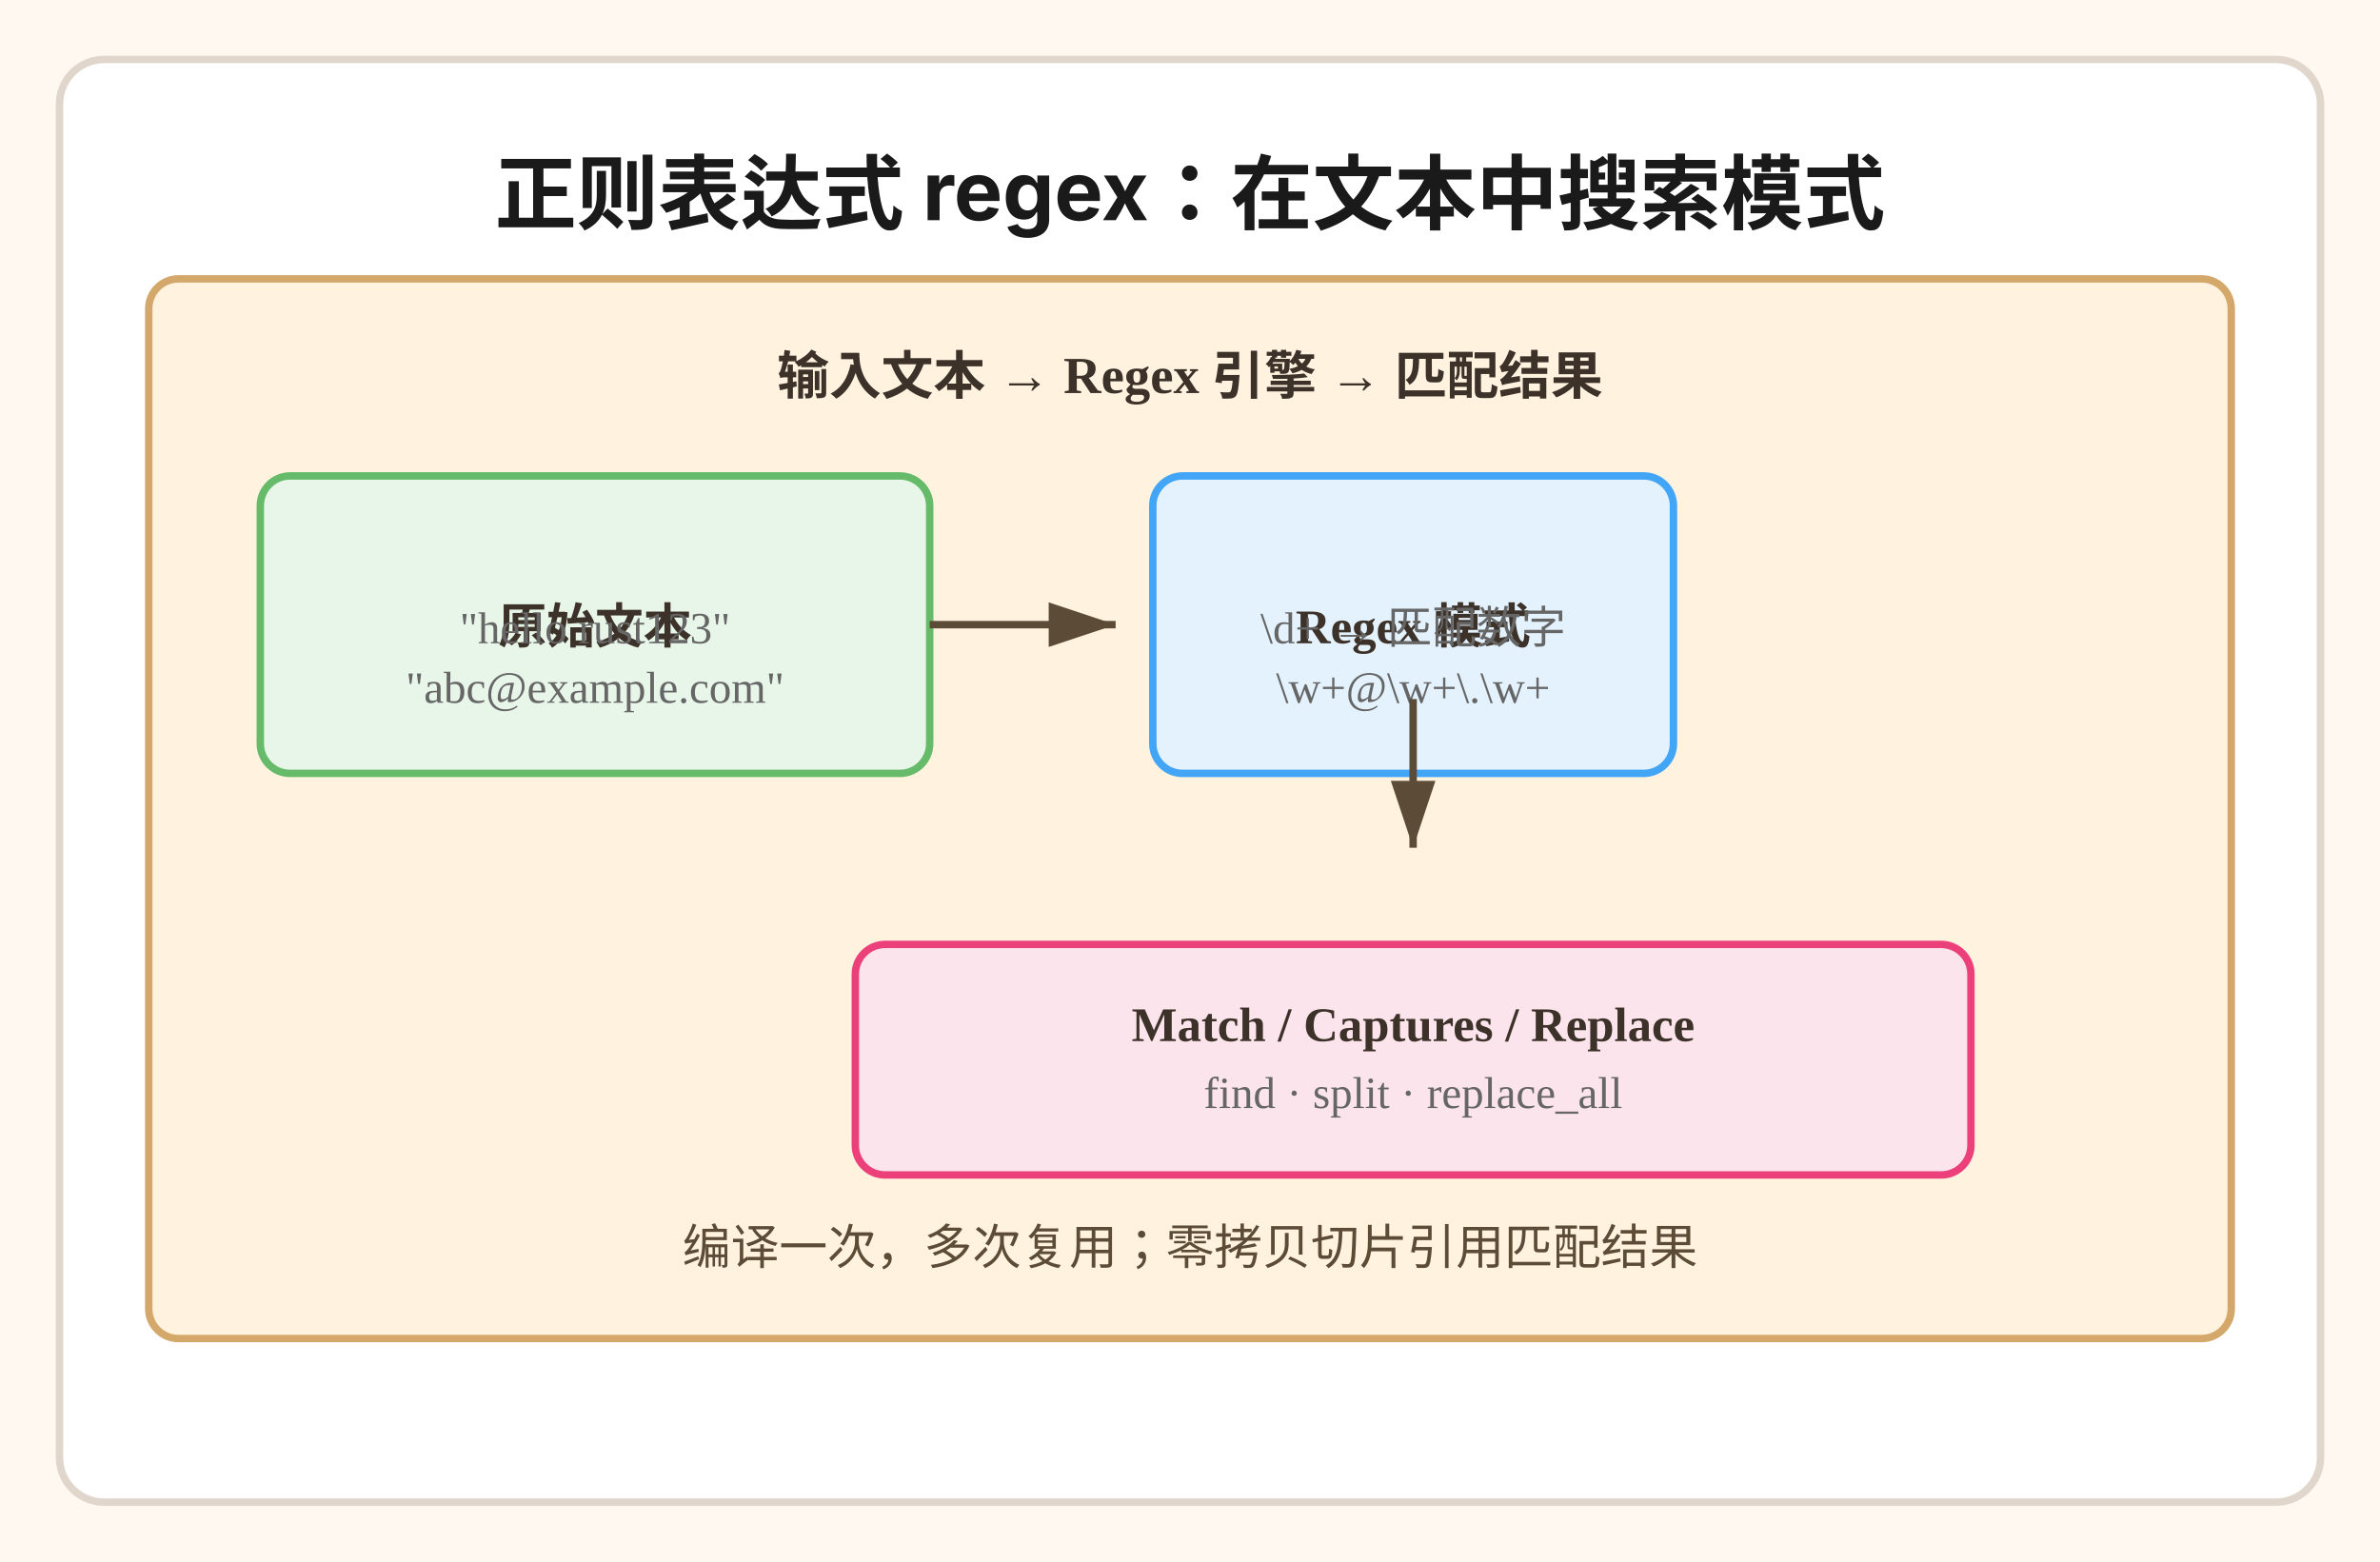
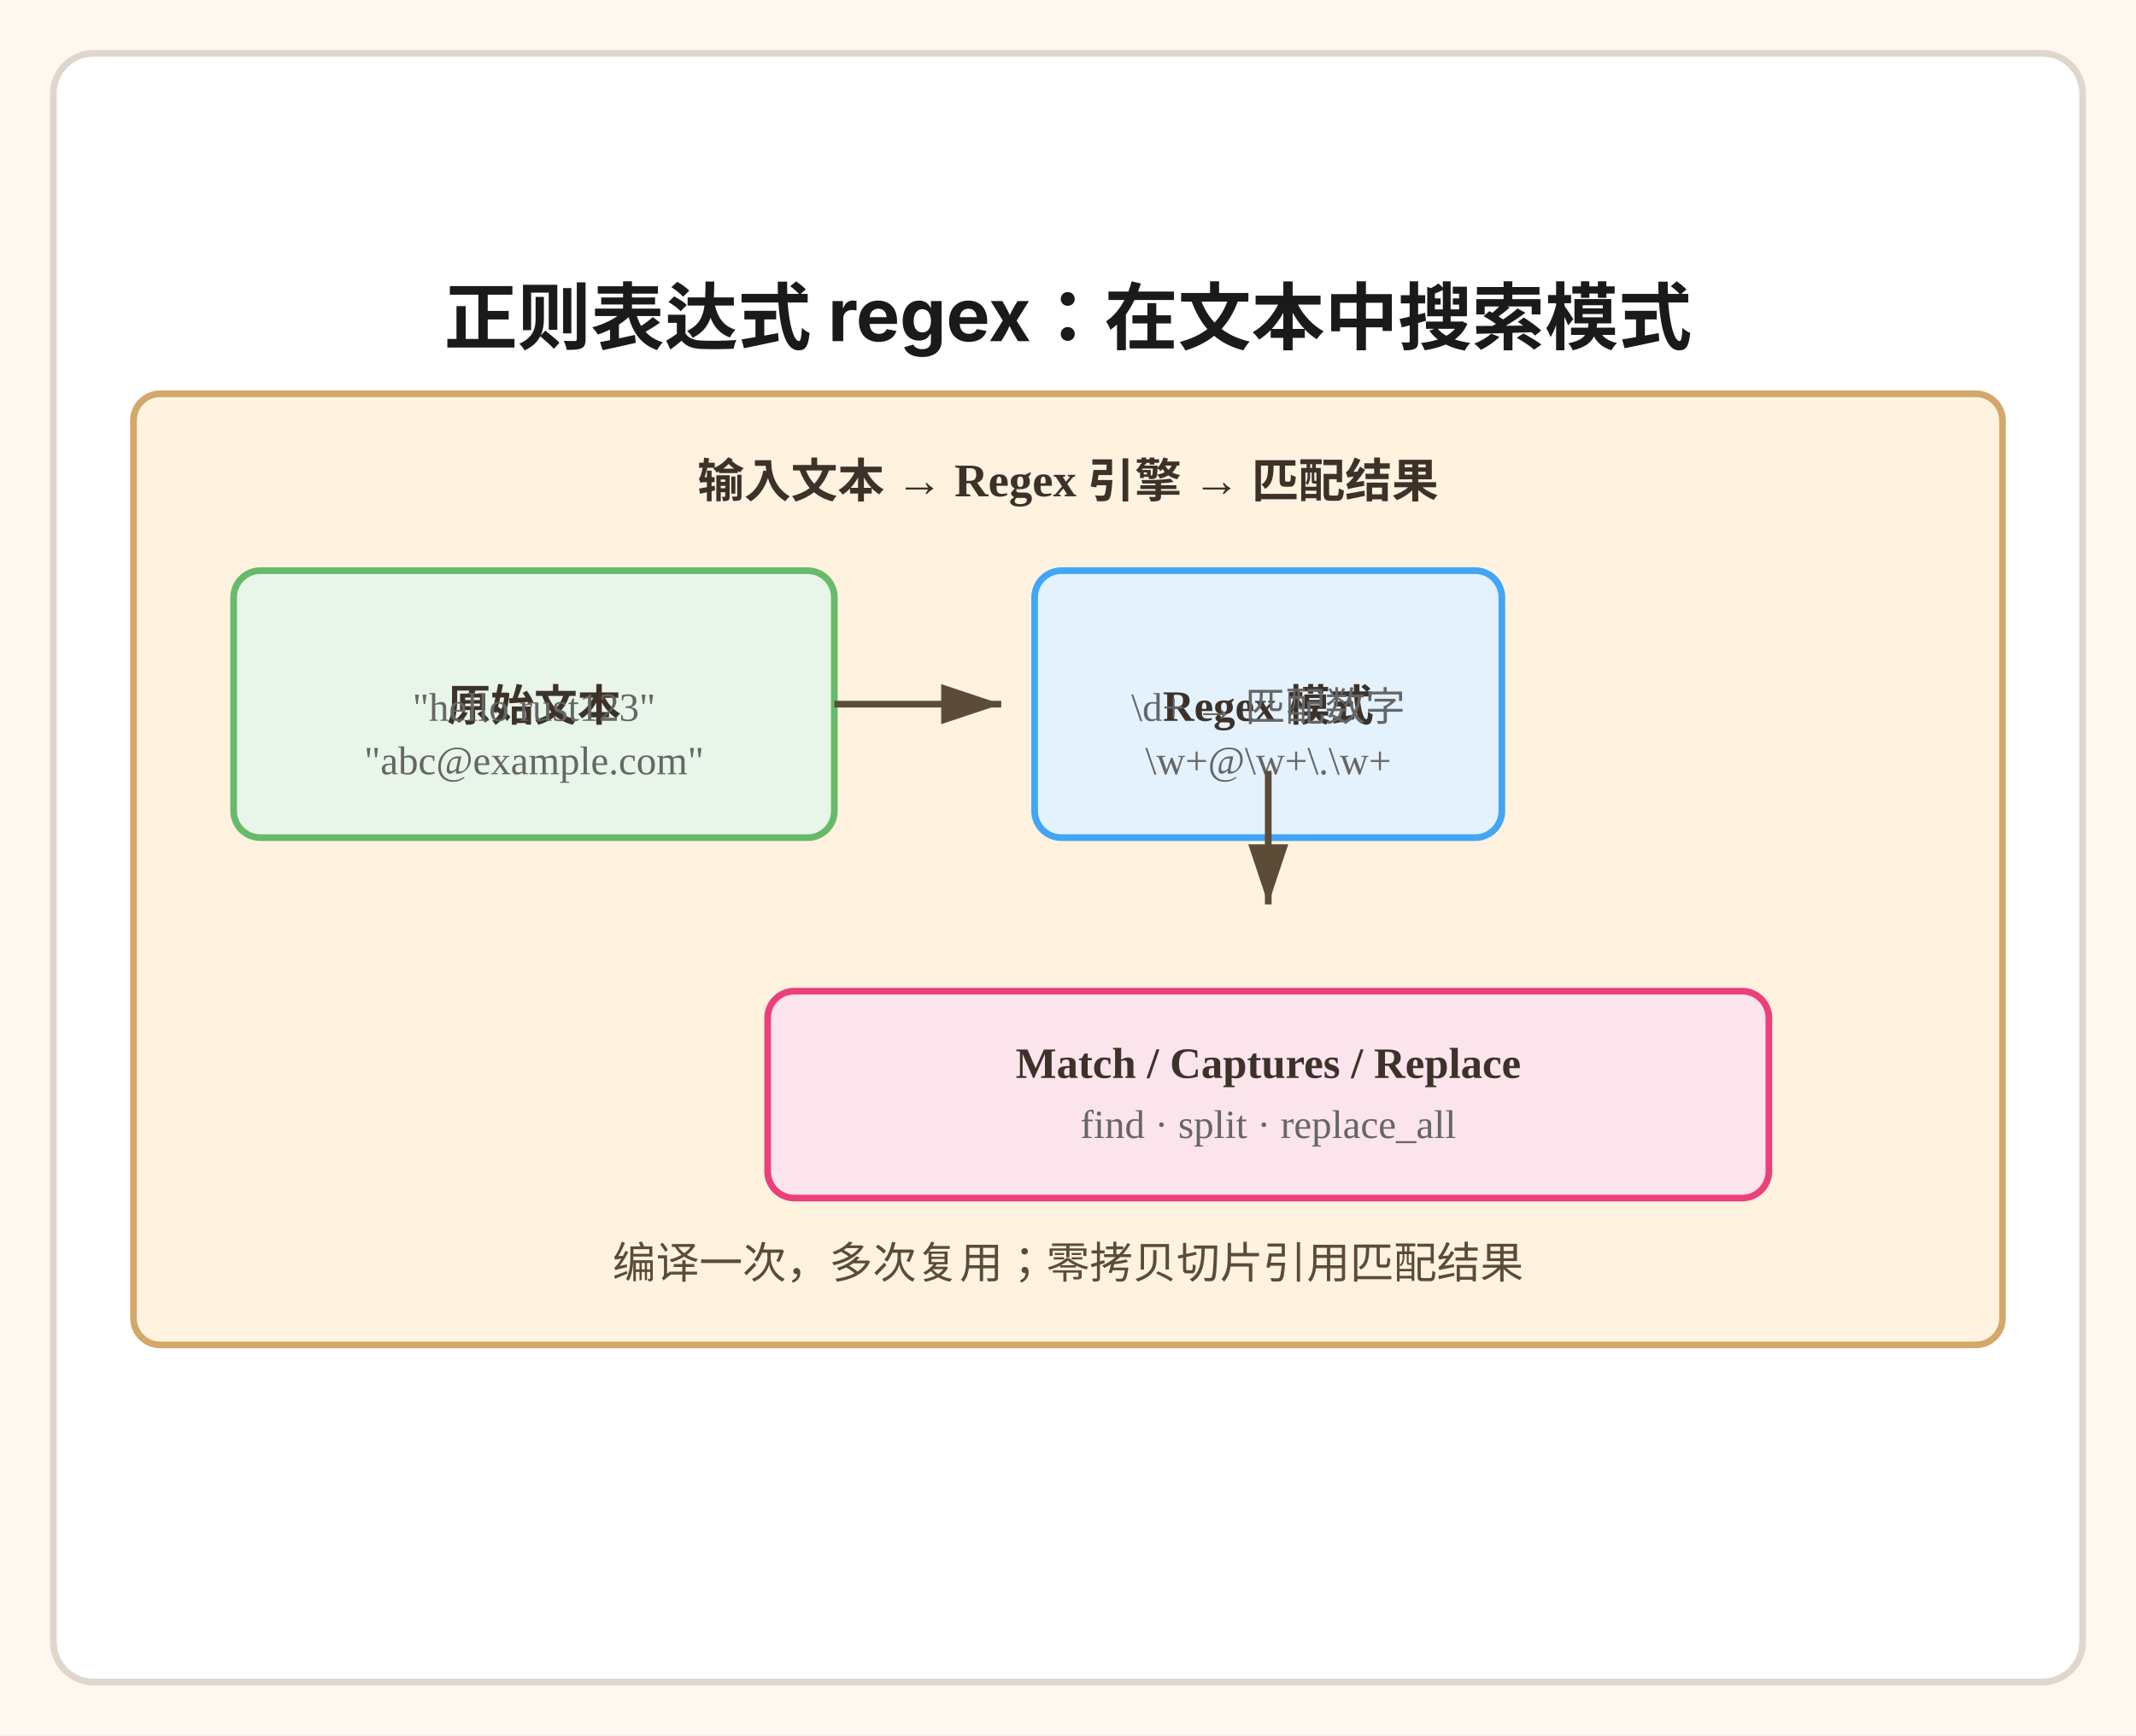
- <svg xmlns="http://www.w3.org/2000/svg" width="640" height="420" viewBox="0 0 640 420">
+ <svg xmlns="http://www.w3.org/2000/svg" width="640" height="520" viewBox="0 0 640 520">
  <defs>
    <style>
      .bg { fill: #fff8f0; }
      .card { fill: #ffffff; stroke: #e0d6cc; stroke-width: 2; }
      .title { font: bold 22px system-ui, -apple-system, sans-serif; fill: #1a1a1a; }
      .text { font: 15px system-ui, -apple-system, sans-serif; fill: #2a2a2a; }
      .code { font: 14px "SF Mono", Menlo, monospace; fill: #3a2a1a; }
      .label { font: 13px system-ui, -apple-system, sans-serif; fill: #5a5a5a; }
      .arrow { stroke: #7a6a5a; stroke-width: 2; fill: none; marker-end: url(#arrowhead); }
      .highlight { fill: #ffeacc; stroke: #ffaa55; stroke-width: 2; }
      .box { fill: #e8f4ff; stroke: #3399ff; stroke-width: 2; }
      .box2 { fill: #f0ffe8; stroke: #66bb33; stroke-width: 2; }
      .box3 { fill: #fff0f5; stroke: #dd5599; stroke-width: 2; }
    </style>
    <marker id="arrowhead" markerWidth="10" markerHeight="7" refX="9" refY="3.5" orient="auto">
      <polygon points="0 0, 10 3.5, 0 7" fill="#7a6a5a" />
    </marker>
    <marker id="arrow" markerWidth="10" markerHeight="10" refX="9" refY="3" orient="auto" markerUnits="strokeWidth">
      <path d="M0,0 L0,6 L9,3 z" fill="#5c4b37" />
    </marker>
  </defs>
-   <rect width="640" height="420" class="bg" />
-   <rect x="16" y="16" width="608" height="388" rx="12" class="card" />
-   <text x="320" y="60" text-anchor="middle" class="title">正则表达式 regex：在文本中搜索模式</text>
-   <rect x="40" y="75" width="560" height="285" fill="#fff3e0" stroke="#d4a76a" stroke-width="2" rx="8" />
-   <text x="320" y="106" font-size="14" font-weight="bold" fill="#3d3229" text-anchor="middle">输入文本 → Regex 引擎 → 匹配结果</text>
-   <rect x="70" y="128" width="180" height="80" fill="#e8f5e9" stroke="#66bb6a" stroke-width="2" rx="8" />
-   <text x="160" y="173" font-size="13" font-weight="bold" fill="#3d3229" text-anchor="middle">原始文本</text>
-   <text x="160" y="173" font-size="12" fill="#666" text-anchor="middle">"hello rust123"</text>
-   <text x="160" y="189" font-size="12" fill="#666" text-anchor="middle">"abc@example.com"</text>
-   <line x1="250" y1="168" x2="300" y2="168" stroke="#5c4b37" stroke-width="2" marker-end="url(#arrow)" />
-   <rect x="310" y="128" width="140" height="80" fill="#e3f2fd" stroke="#42a5f5" stroke-width="2" rx="8" />
-   <text x="380" y="173" font-size="13" font-weight="bold" fill="#3d3229" text-anchor="middle">Regex 模式</text>
-   <text x="380" y="173" font-size="12" fill="#666" text-anchor="middle">\d+ → 匹配数字</text>
-   <text x="380" y="189" font-size="12" fill="#666" text-anchor="middle">\w+@\w+\.\w+</text>
-   <line x1="380" y1="188" x2="380" y2="228" stroke="#5c4b37" stroke-width="2" marker-end="url(#arrow)" />
-   <rect x="230" y="254" width="300" height="62" fill="#fce4ec" stroke="#ec407a" stroke-width="2" rx="8" />
-   <text x="380" y="280" font-size="13" font-weight="bold" fill="#3d3229" text-anchor="middle">Match / Captures / Replace</text>
-   <text x="380" y="298" font-size="12" fill="#666" text-anchor="middle">find · split · replace_all</text>
-   <text x="320" y="340" font-size="13" fill="#5c4b37" text-anchor="middle">编译一次，多次复用；零拷贝切片引用匹配结果</text>
+   <rect width="640" height="520" class="bg" />
+   <rect x="16" y="16" width="608" height="488" rx="12" class="card" />
+   <text x="320" y="103" text-anchor="middle" class="title">正则表达式 regex：在文本中搜索模式</text>
+   <rect x="40" y="118" width="560" height="285" fill="#fff3e0" stroke="#d4a76a" stroke-width="2" rx="8" />
+   <text x="320" y="149" font-size="14" font-weight="bold" fill="#3d3229" text-anchor="middle">输入文本 → Regex 引擎 → 匹配结果</text>
+   <rect x="70" y="171" width="180" height="80" fill="#e8f5e9" stroke="#66bb6a" stroke-width="2" rx="8" />
+   <text x="160" y="216" font-size="13" font-weight="bold" fill="#3d3229" text-anchor="middle">原始文本</text>
+   <text x="160" y="216" font-size="12" fill="#666" text-anchor="middle">"hello rust123"</text>
+   <text x="160" y="232" font-size="12" fill="#666" text-anchor="middle">"abc@example.com"</text>
+   <line x1="250" y1="211" x2="300" y2="211" stroke="#5c4b37" stroke-width="2" marker-end="url(#arrow)" />
+   <rect x="310" y="171" width="140" height="80" fill="#e3f2fd" stroke="#42a5f5" stroke-width="2" rx="8" />
+   <text x="380" y="216" font-size="13" font-weight="bold" fill="#3d3229" text-anchor="middle">Regex 模式</text>
+   <text x="380" y="216" font-size="12" fill="#666" text-anchor="middle">\d+ → 匹配数字</text>
+   <text x="380" y="232" font-size="12" fill="#666" text-anchor="middle">\w+@\w+\.\w+</text>
+   <line x1="380" y1="231" x2="380" y2="271" stroke="#5c4b37" stroke-width="2" marker-end="url(#arrow)" />
+   <rect x="230" y="297" width="300" height="62" fill="#fce4ec" stroke="#ec407a" stroke-width="2" rx="8" />
+   <text x="380" y="323" font-size="13" font-weight="bold" fill="#3d3229" text-anchor="middle">Match / Captures / Replace</text>
+   <text x="380" y="341" font-size="12" fill="#666" text-anchor="middle">find · split · replace_all</text>
+   <text x="320" y="383" font-size="13" fill="#5c4b37" text-anchor="middle">编译一次，多次复用；零拷贝切片引用匹配结果</text>
</svg>
